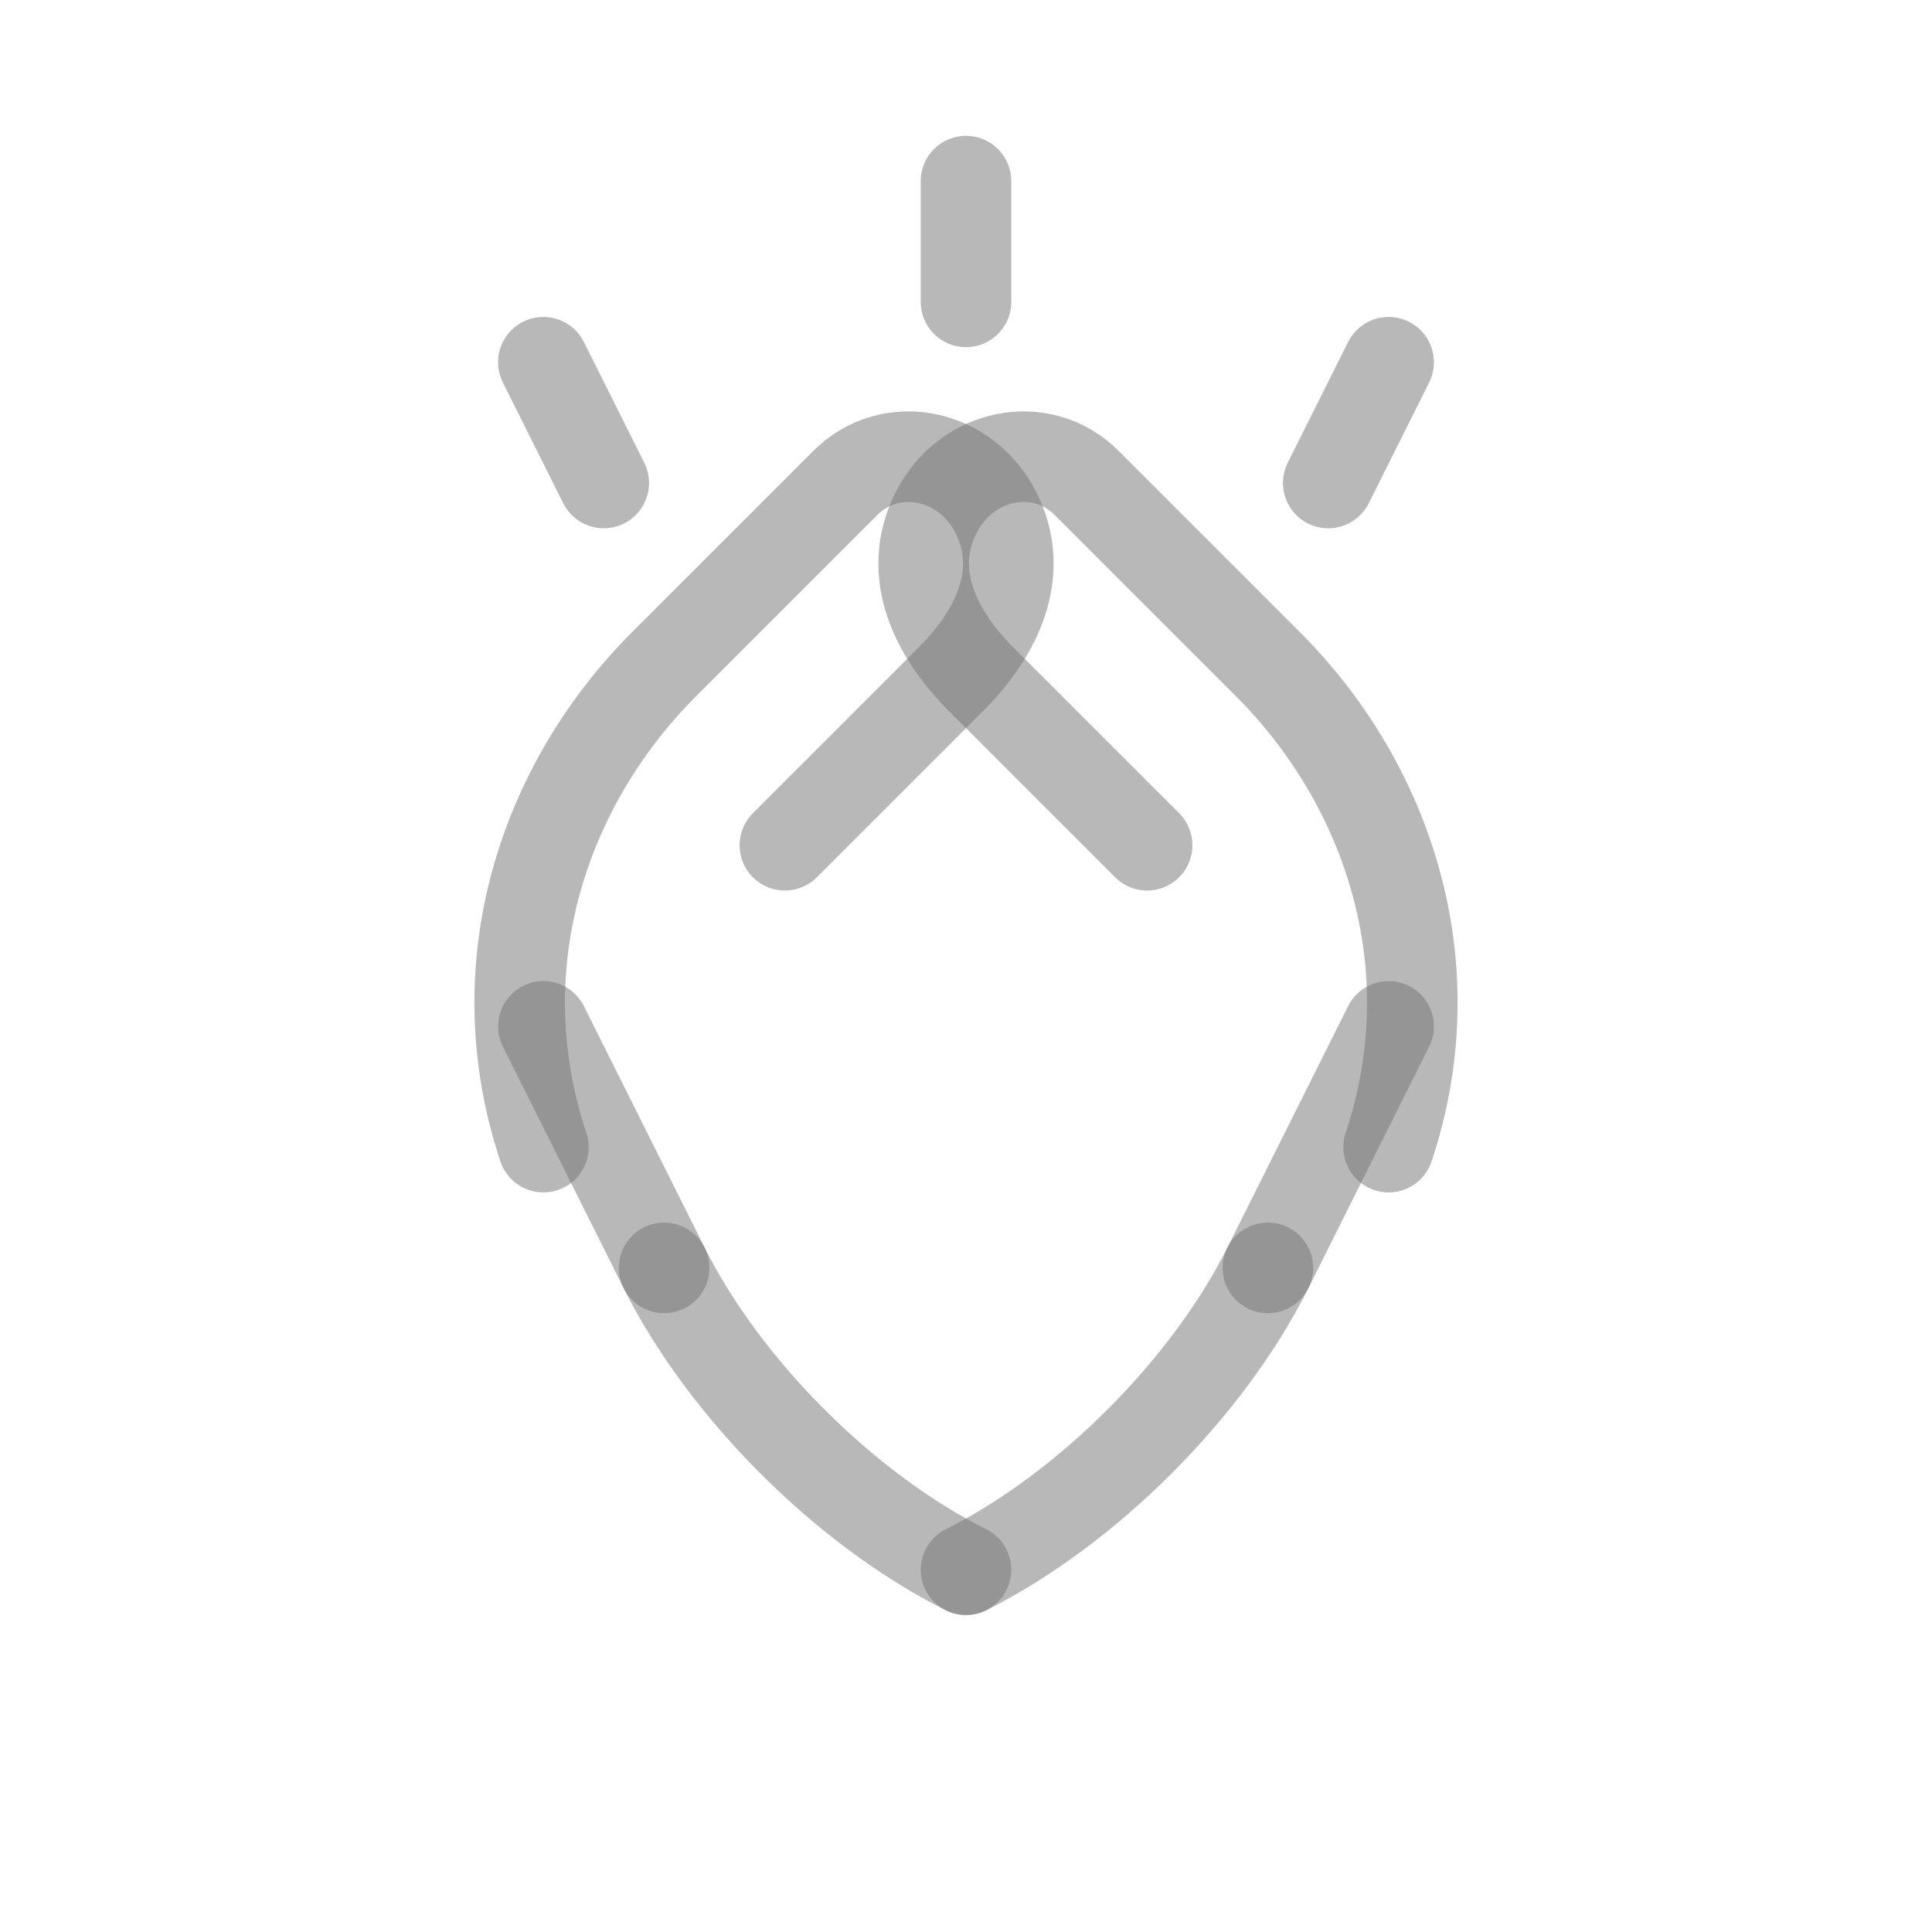
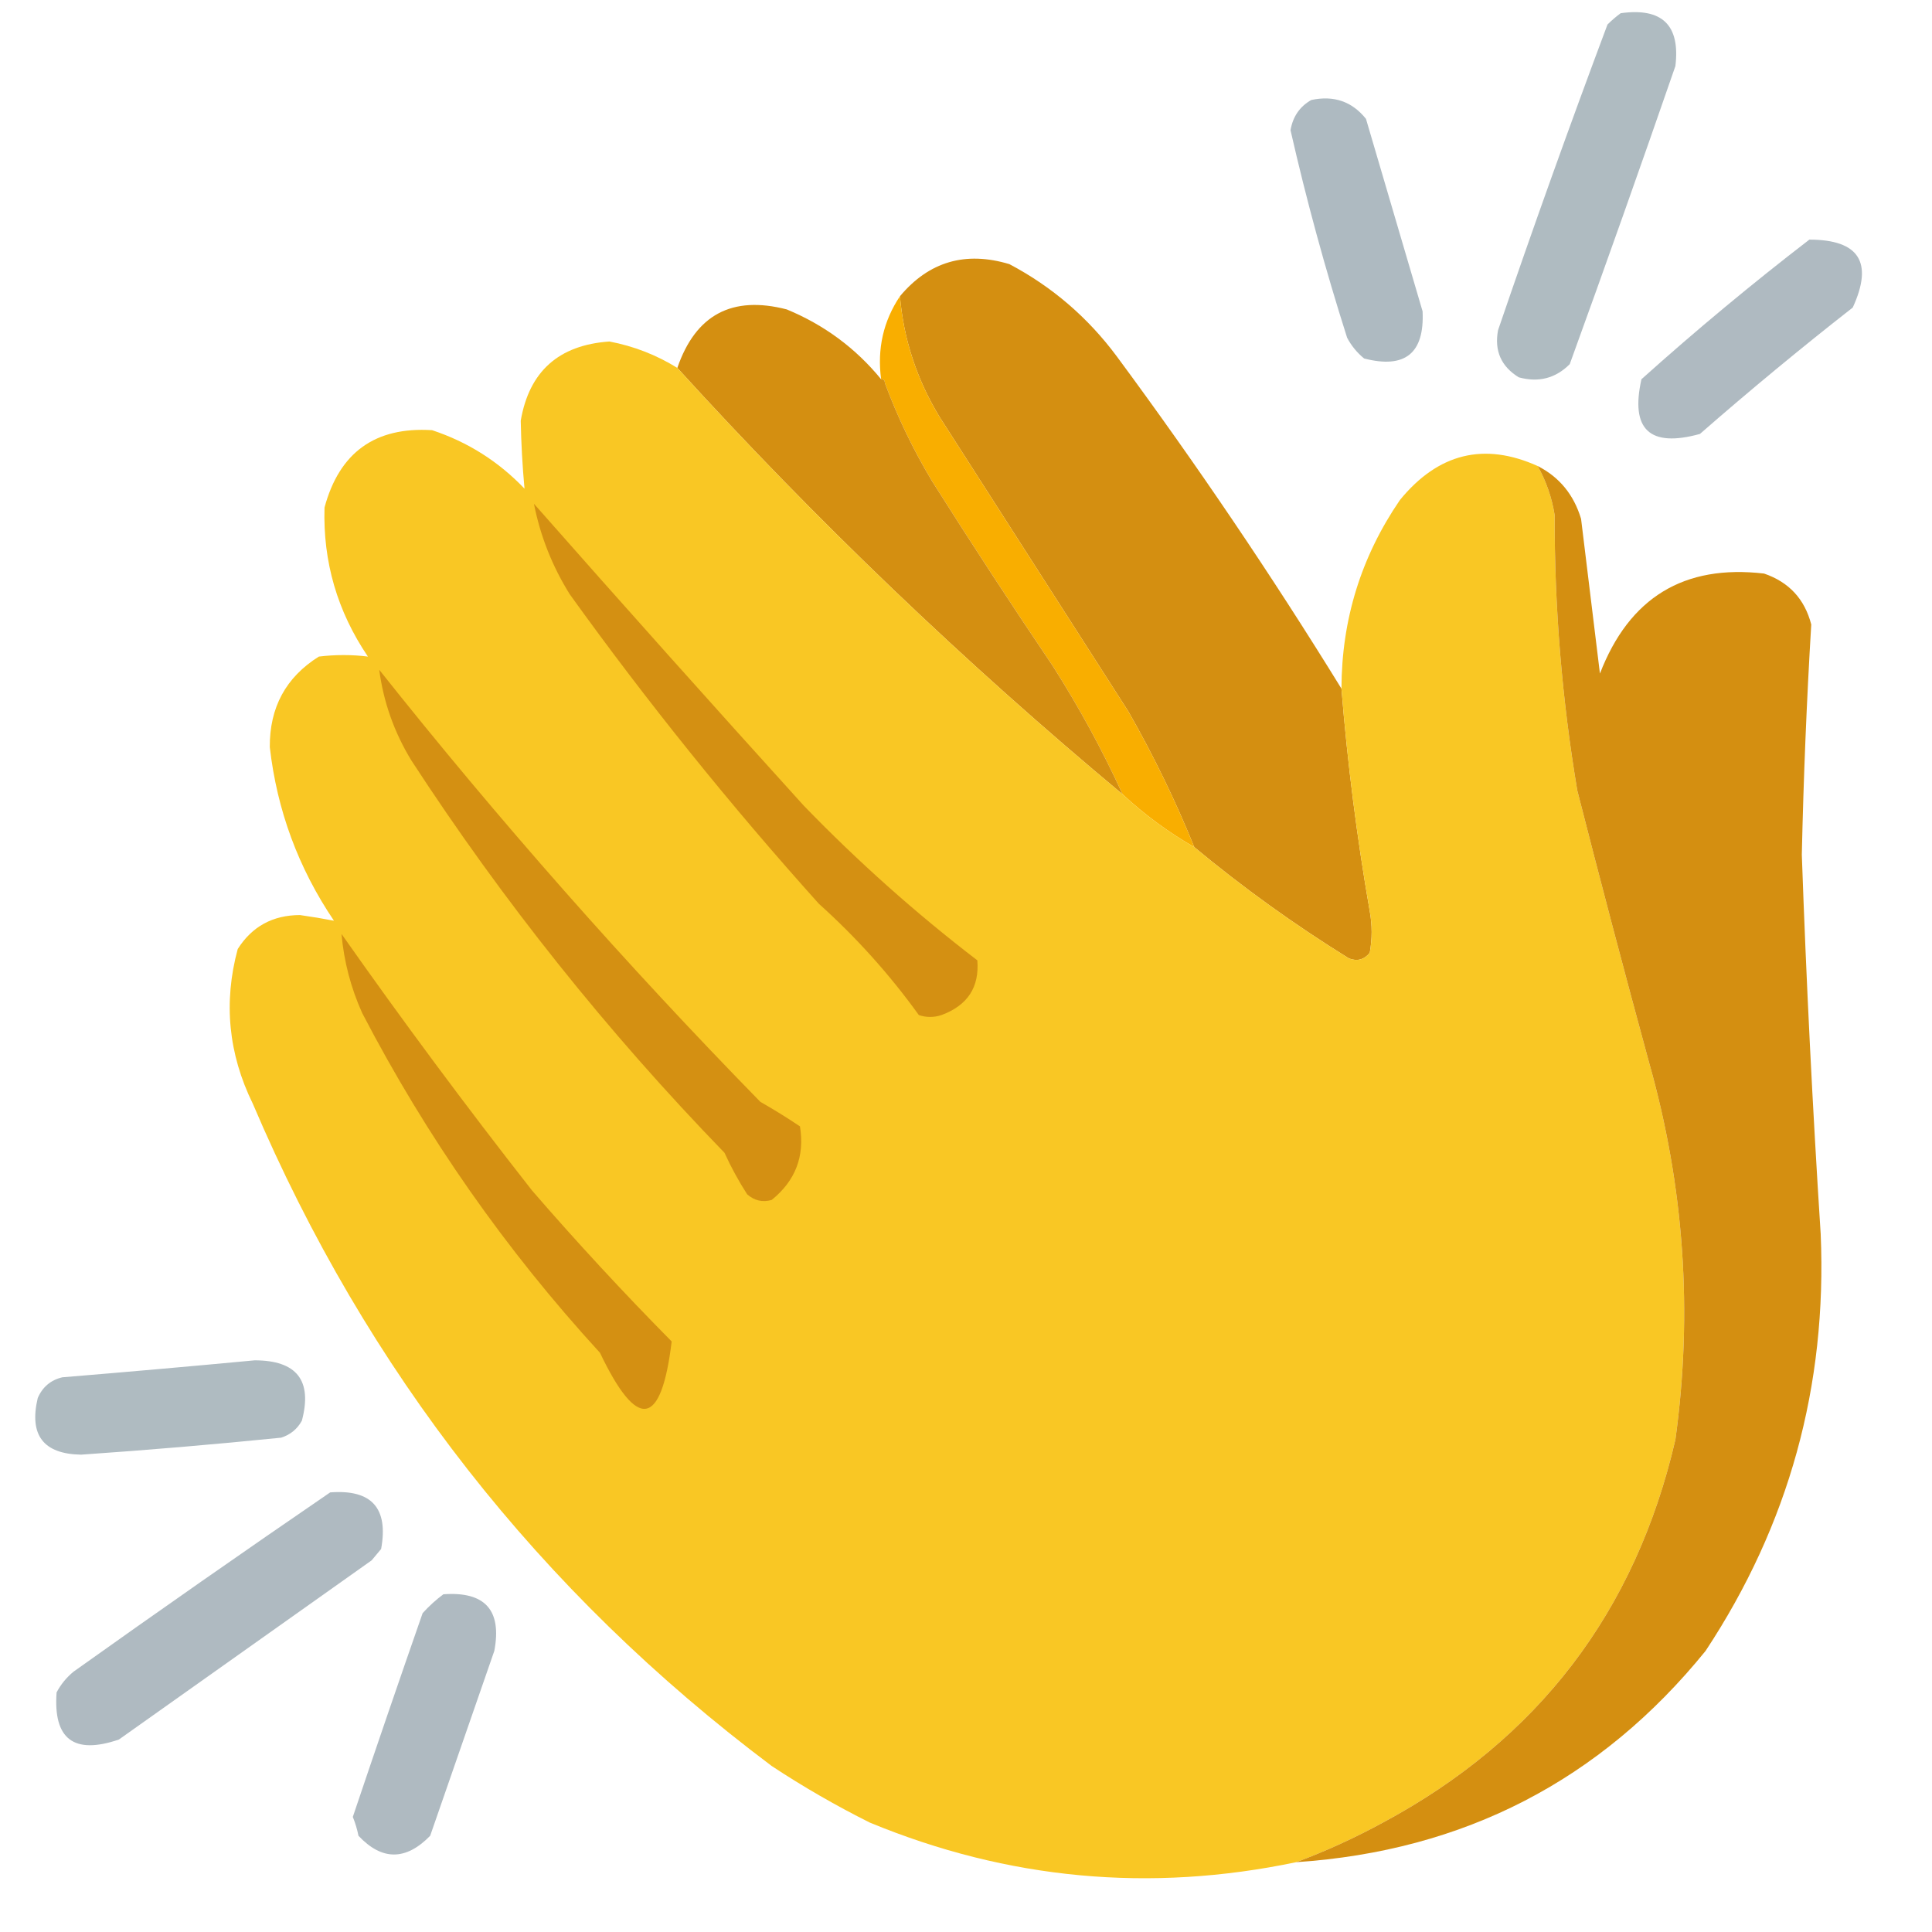
- <svg xmlns="http://www.w3.org/2000/svg" width="64" height="64" viewBox="0 0 64 64" fill="none" stroke="#73737380" stroke-width="3" stroke-linecap="round" stroke-linejoin="round">
-   <path d="M18 38c-2-6 0-12 4-16l6-6c1.5-1.5 4-1 5 1s0 4-1.5 5.5L26 28" />
-   <path d="M22 42l-4-8" />
-   <path d="M46 38c2-6 0-12-4-16l-6-6c-1.5-1.5-4-1-5 1s0 4 1.5 5.5L38 28" />
-   <path d="M42 42l4-8" />
-   <path d="M20 16l-2-4" />
-   <path d="M44 16l2-4" />
-   <path d="M32 10l0-4" />
-   <path d="M22 42c2 4 6 8 10 10" />
-   <path d="M42 42c-2 4-6 8-10 10" />
+ <svg xmlns="http://www.w3.org/2000/svg" version="1.1" width="512px" height="512px" style="shape-rendering:geometricPrecision; text-rendering:geometricPrecision; image-rendering:optimizeQuality; fill-rule:evenodd; clip-rule:evenodd">
+   <g>
+     <path style="opacity:1" fill="#afbbc1" d="M 429.5,3.5 C 440.471,1.972 445.304,6.638 444,17.5C 434.864,43.909 425.53,70.242 416,96.5C 412.257,100.259 407.757,101.426 402.5,100C 397.81,97.119 395.977,92.952 397,87.5C 406.273,60.348 415.939,33.348 426,6.5C 427.145,5.364 428.312,4.364 429.5,3.5 Z" />
+   </g>
+   <g>
+     <path style="opacity:1" fill="#aebac1" d="M 347.5,26.5 C 353.476,25.224 358.309,26.89 362,31.5C 367,48.5 372,65.5 377,82.5C 377.524,93.638 372.357,97.805 361.5,95C 359.622,93.457 358.122,91.624 357,89.5C 351.201,71.295 346.201,52.962 342,34.5C 342.625,30.891 344.458,28.224 347.5,26.5 Z" />
+   </g>
+   <g>
+     <path style="opacity:1" fill="#afbac1" d="M 479.5,63.5 C 492.676,63.517 496.509,69.517 491,81.5C 477.209,92.289 463.709,103.456 450.5,115C 437.178,118.676 432.012,113.842 435,100.5C 449.44,87.549 464.273,75.215 479.5,63.5 Z" />
+   </g>
+   <g>
+     <path style="opacity:1" fill="#d48f11" d="M 355.5,182.5 C 357.095,202.264 359.595,221.93 363,241.5C 363.667,245.167 363.667,248.833 363,252.5C 361.534,254.325 359.701,254.825 357.5,254C 343.094,245.079 329.427,235.245 316.5,224.5C 311.479,212.124 305.645,200.124 299,188.5C 282.333,162.5 265.667,136.5 249,110.5C 242.948,100.512 239.448,89.845 238.5,78.5C 246.188,69.324 255.855,66.491 267.5,70C 278.818,75.98 288.318,84.147 296,94.5C 317.094,123.035 336.928,152.368 355.5,182.5 Z" />
+   </g>
+   <g>
+     <path style="opacity:1" fill="#f9ae00" d="M 238.5,78.5 C 239.448,89.845 242.948,100.512 249,110.5C 265.667,136.5 282.333,162.5 299,188.5C 305.645,200.124 311.479,212.124 316.5,224.5C 309.663,220.575 303.329,215.908 297.5,210.5C 292.12,198.741 285.954,187.408 279,176.5C 268.085,160.337 257.418,144.004 247,127.5C 242.02,119.208 237.854,110.541 234.5,101.5C 234.5,100.833 234.167,100.5 233.5,100.5C 232.434,92.411 234.101,85.078 238.5,78.5 Z" />
+   </g>
+   <g>
+     <path style="opacity:1" fill="#d48f11" d="M 233.5,100.5 C 234.167,100.5 234.5,100.833 234.5,101.5C 237.854,110.541 242.02,119.208 247,127.5C 257.418,144.004 268.085,160.337 279,176.5C 285.954,187.408 292.12,198.741 297.5,210.5C 255.615,175.617 216.282,137.951 179.5,97.5C 184.344,83.41 194.01,78.244 208.5,82C 218.427,86.105 226.761,92.272 233.5,100.5 Z" />
+   </g>
+   <g>
+     <path style="opacity:1" fill="#f9c724" d="M 179.5,97.5 C 216.282,137.951 255.615,175.617 297.5,210.5C 303.329,215.908 309.663,220.575 316.5,224.5C 329.427,235.245 343.094,245.079 357.5,254C 359.701,254.825 361.534,254.325 363,252.5C 363.667,248.833 363.667,245.167 363,241.5C 359.595,221.93 357.095,202.264 355.5,182.5C 355.546,164.197 360.713,147.53 371,132.5C 381.135,120.115 393.301,117.115 407.5,123.5C 409.761,127.529 411.261,131.863 412,136.5C 411.937,161.001 413.937,185.334 418,209.5C 424.114,233.466 430.447,257.466 437,281.5C 446.321,314.377 448.654,347.711 444,381.5C 433.463,427.102 407.629,460.935 366.5,483C 358.971,487.103 351.304,490.603 343.5,493.5C 304.74,501.619 267.073,498.119 230.5,483C 221.507,478.505 212.84,473.505 204.5,468C 142.985,421.812 97.151,363.312 67,292.5C 60.515,279.277 59.181,265.61 63,251.5C 66.796,245.516 72.296,242.516 79.5,242.5C 82.605,242.939 85.605,243.439 88.5,244C 79.071,230.044 73.404,214.711 71.5,198C 71.422,187.481 75.756,179.481 84.5,174C 88.909,173.468 93.243,173.468 97.5,174C 89.393,162.02 85.56,148.853 86,134.5C 89.939,119.889 99.439,113.056 114.5,114C 123.961,117.129 132.128,122.296 139,129.5C 138.45,123.524 138.117,117.524 138,111.5C 140.232,98.436 148.066,91.436 161.5,90.5C 167.956,91.731 173.956,94.064 179.5,97.5 Z" />
+   </g>
+   <g>
+     <path style="opacity:1" fill="#d48f11" d="M 407.5,123.5 C 413.239,126.423 417.073,131.09 419,137.5C 420.667,151.178 422.334,164.845 424,178.5C 431.777,158.352 446.277,149.518 467.5,152C 474.097,154.263 478.264,158.763 480,165.5C 478.782,185.793 477.949,206.126 477.5,226.5C 478.681,260.023 480.348,293.523 482.5,327C 484.228,367.267 474.062,404.1 452,437.5C 424.152,471.843 387.985,490.51 343.5,493.5C 351.304,490.603 358.971,487.103 366.5,483C 407.629,460.935 433.463,427.102 444,381.5C 448.654,347.711 446.321,314.377 437,281.5C 430.447,257.466 424.114,233.466 418,209.5C 413.937,185.334 411.937,161.001 412,136.5C 411.261,131.863 409.761,127.529 407.5,123.5 Z" />
+   </g>
+   <g>
+     <path style="opacity:1" fill="#d49012" d="M 141.5,133.5 C 165.097,160.27 188.93,186.937 213,213.5C 227.351,228.33 242.685,241.997 259,254.5C 259.585,261.616 256.418,266.449 249.5,269C 247.5,269.667 245.5,269.667 243.5,269C 235.778,258.272 226.944,248.439 217,239.5C 193.482,213.323 171.482,185.99 151,157.5C 146.353,150.055 143.187,142.055 141.5,133.5 Z" />
+   </g>
+   <g>
+     <path style="opacity:1" fill="#d49012" d="M 100.5,177.5 C 132.07,217.254 165.736,255.421 201.5,292C 205.084,294.041 208.584,296.208 212,298.5C 213.292,306.422 210.792,312.922 204.5,318C 202.08,318.687 199.913,318.187 198,316.5C 195.746,312.993 193.746,309.327 192,305.5C 160.912,273.429 133.245,238.762 109,201.5C 104.462,194.05 101.629,186.05 100.5,177.5 Z" />
+   </g>
+   <g>
+     <path style="opacity:1" fill="#d49012" d="M 90.5,247.5 C 106.699,270.547 123.533,293.214 141,315.5C 152.868,329.214 165.202,342.547 178,355.5C 175.254,378.268 168.921,379.268 159,358.5C 134.06,331.299 113.06,301.299 96,268.5C 92.981,261.8 91.148,254.8 90.5,247.5 Z" />
+   </g>
+   <g>
+     <path style="opacity:1" fill="#afbbc1" d="M 67.5,360.5 C 78.662,360.518 82.828,365.851 80,376.5C 78.773,378.726 76.939,380.226 74.5,381C 56.864,382.784 39.197,384.284 21.5,385.5C 11.507,385.331 7.674,380.331 10,370.5C 11.26,367.572 13.427,365.739 16.5,365C 33.66,363.586 50.66,362.086 67.5,360.5 Z" />
+   </g>
+   <g>
+     <path style="opacity:1" fill="#afbac1" d="M 87.5,395.5 C 98.486,394.653 102.986,399.653 101,410.5C 100.167,411.5 99.333,412.5 98.5,413.5C 76.167,429.333 53.833,445.167 31.5,461C 19.578,465.064 14.078,460.898 15,448.5C 16.122,446.376 17.622,444.543 19.5,443C 42.07,426.914 64.736,411.081 87.5,395.5 Z" />
+   </g>
+   <g>
+     <path style="opacity:1" fill="#afbac1" d="M 117.5,422.5 C 128.54,421.704 133.04,426.704 131,437.5C 125.333,453.833 119.667,470.167 114,486.5C 107.546,493.115 101.213,493.115 95,486.5C 94.654,484.782 94.154,483.115 93.5,481.5C 99.564,463.474 105.731,445.474 112,427.5C 113.73,425.598 115.563,423.931 117.5,422.5 Z" />
+   </g>
</svg>
